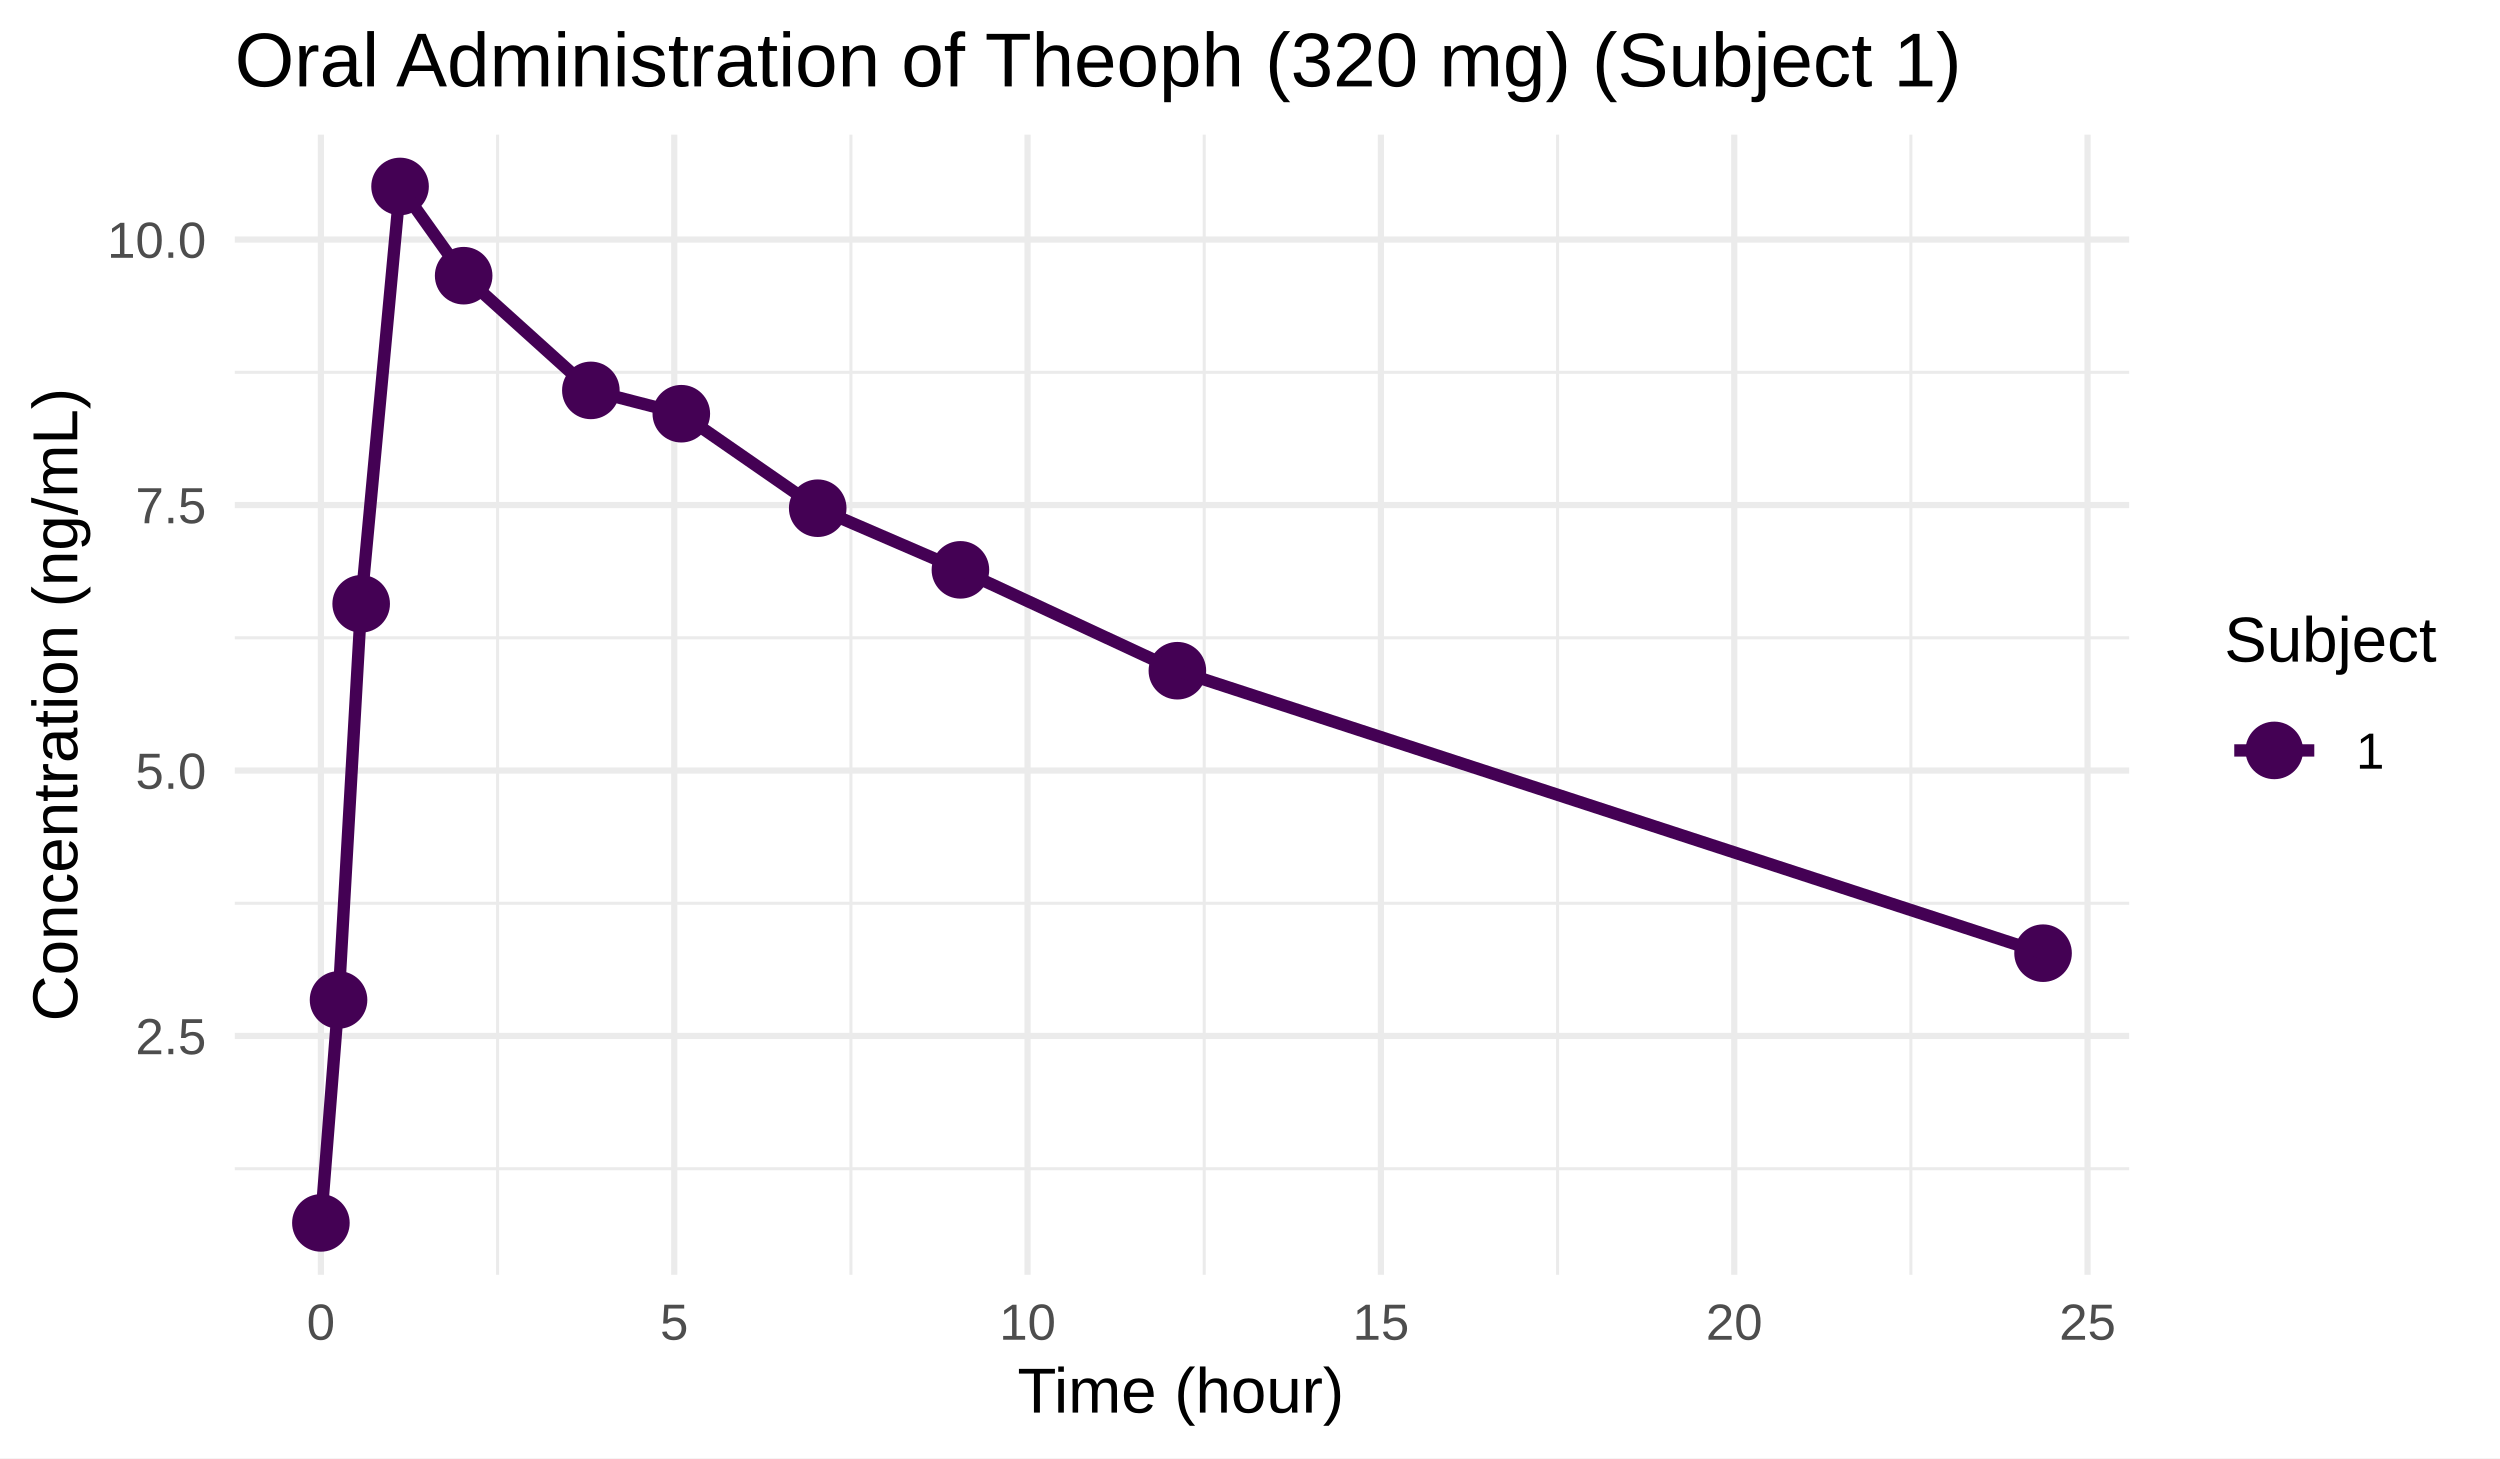
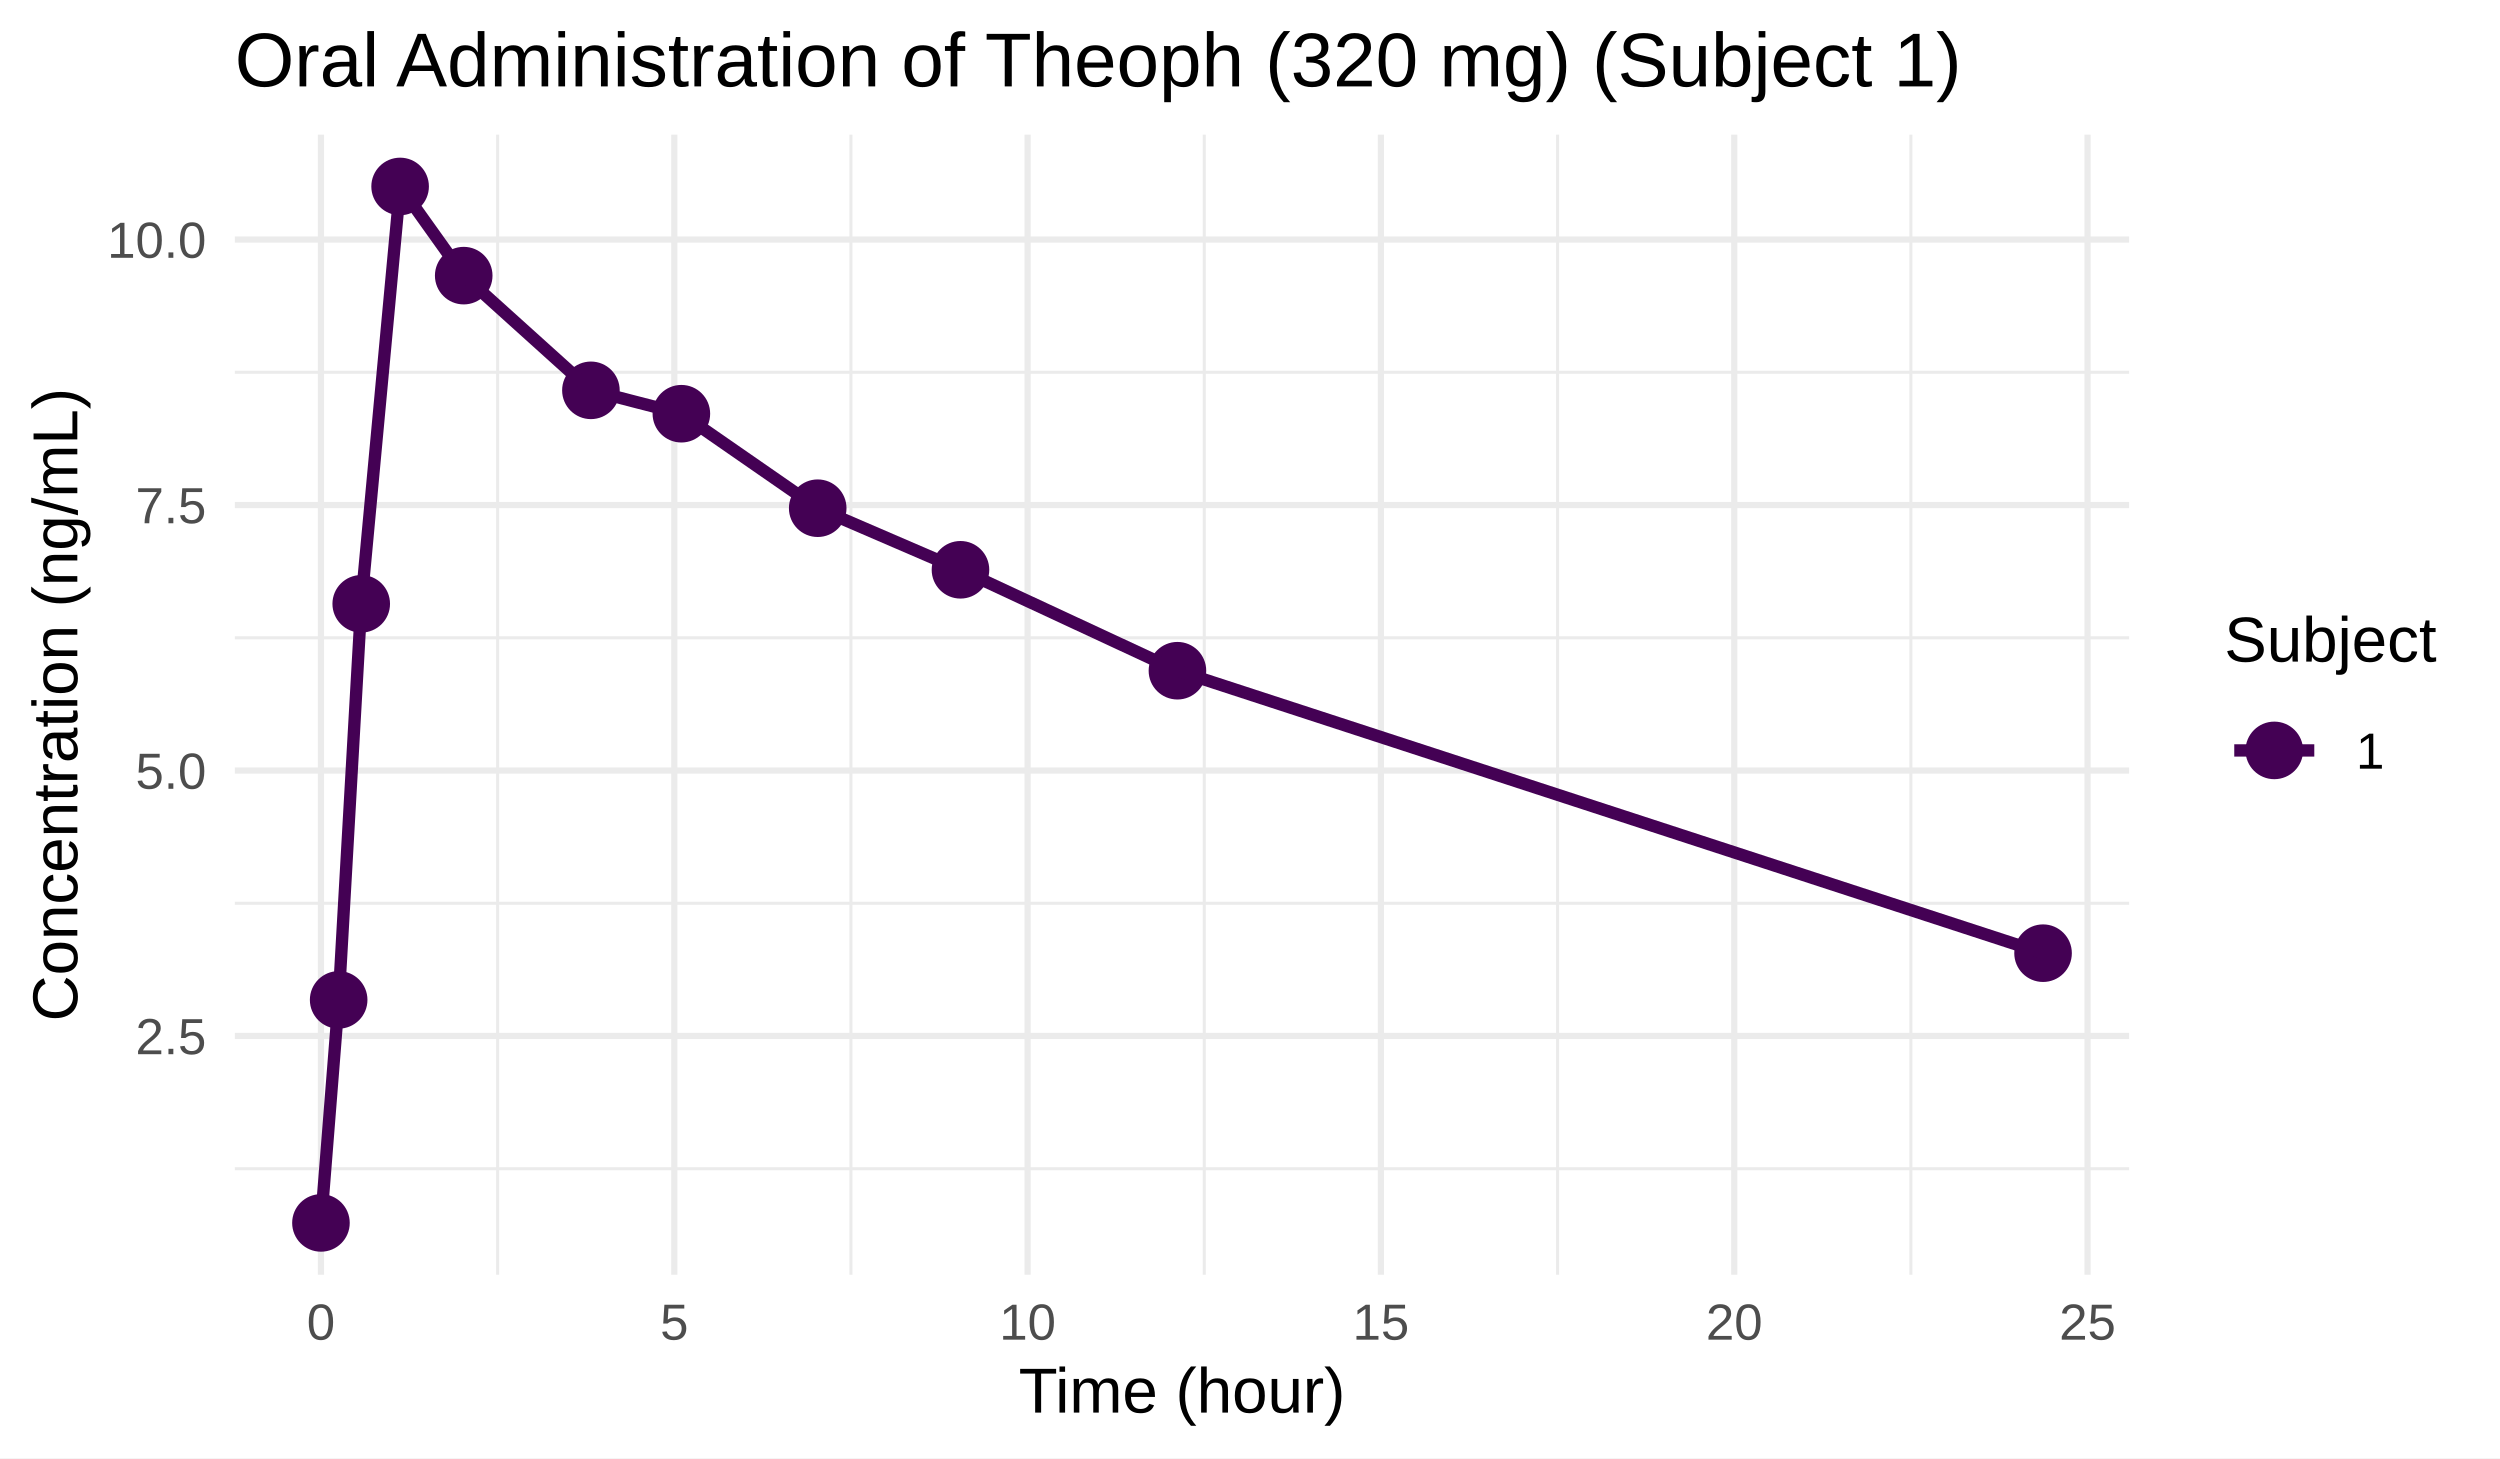
- <svg xmlns="http://www.w3.org/2000/svg" viewBox="0 0 432.00 252.00">
+ <svg xmlns="http://www.w3.org/2000/svg" class="svglite" width="432.00pt" height="252.00pt" viewBox="0 0 432.00 252.00">
  <defs>
    <style type="text/css">
-     line, polyline, polygon, path, rect, circle {
+     .svglite line, .svglite polyline, .svglite polygon, .svglite path, .svglite rect, .svglite circle {
      fill: none;
      stroke: #000000;
      stroke-linecap: round;
      stroke-linejoin: round;
      stroke-miterlimit: 10.00;
    }
  </style>
  </defs>
  <rect width="100%" height="100%" style="stroke: none; fill: #FFFFFF;" />
  <defs>
-     <clipPath id="cpNDAuNTd8MzY3LjkyfDIyMC4yOHwyMy4yNw==">
-       <rect x="40.57" y="23.27" width="327.35" height="197.01" />
-     </clipPath>
-   </defs>
-   <polyline points="40.57,201.96 367.92,201.96 " style="stroke-width: 0.53; stroke: #EBEBEB; stroke-linecap: butt;" clip-path="url(#cpNDAuNTd8MzY3LjkyfDIyMC4yOHwyMy4yNw==)" />
-   <polyline points="40.57,156.09 367.92,156.09 " style="stroke-width: 0.53; stroke: #EBEBEB; stroke-linecap: butt;" clip-path="url(#cpNDAuNTd8MzY3LjkyfDIyMC4yOHwyMy4yNw==)" />
-   <polyline points="40.57,110.21 367.92,110.21 " style="stroke-width: 0.53; stroke: #EBEBEB; stroke-linecap: butt;" clip-path="url(#cpNDAuNTd8MzY3LjkyfDIyMC4yOHwyMy4yNw==)" />
-   <polyline points="40.57,64.34 367.92,64.34 " style="stroke-width: 0.53; stroke: #EBEBEB; stroke-linecap: butt;" clip-path="url(#cpNDAuNTd8MzY3LjkyfDIyMC4yOHwyMy4yNw==)" />
-   <polyline points="85.98,220.28 85.98,23.27 " style="stroke-width: 0.53; stroke: #EBEBEB; stroke-linecap: butt;" clip-path="url(#cpNDAuNTd8MzY3LjkyfDIyMC4yOHwyMy4yNw==)" />
-   <polyline points="147.04,220.28 147.04,23.27 " style="stroke-width: 0.53; stroke: #EBEBEB; stroke-linecap: butt;" clip-path="url(#cpNDAuNTd8MzY3LjkyfDIyMC4yOHwyMy4yNw==)" />
-   <polyline points="208.09,220.28 208.09,23.27 " style="stroke-width: 0.53; stroke: #EBEBEB; stroke-linecap: butt;" clip-path="url(#cpNDAuNTd8MzY3LjkyfDIyMC4yOHwyMy4yNw==)" />
-   <polyline points="269.15,220.28 269.15,23.27 " style="stroke-width: 0.53; stroke: #EBEBEB; stroke-linecap: butt;" clip-path="url(#cpNDAuNTd8MzY3LjkyfDIyMC4yOHwyMy4yNw==)" />
-   <polyline points="330.20,220.28 330.20,23.27 " style="stroke-width: 0.53; stroke: #EBEBEB; stroke-linecap: butt;" clip-path="url(#cpNDAuNTd8MzY3LjkyfDIyMC4yOHwyMy4yNw==)" />
-   <polyline points="40.57,179.02 367.92,179.02 " style="stroke-width: 1.07; stroke: #EBEBEB; stroke-linecap: butt;" clip-path="url(#cpNDAuNTd8MzY3LjkyfDIyMC4yOHwyMy4yNw==)" />
-   <polyline points="40.57,133.15 367.92,133.15 " style="stroke-width: 1.07; stroke: #EBEBEB; stroke-linecap: butt;" clip-path="url(#cpNDAuNTd8MzY3LjkyfDIyMC4yOHwyMy4yNw==)" />
-   <polyline points="40.57,87.27 367.92,87.27 " style="stroke-width: 1.07; stroke: #EBEBEB; stroke-linecap: butt;" clip-path="url(#cpNDAuNTd8MzY3LjkyfDIyMC4yOHwyMy4yNw==)" />
-   <polyline points="40.57,41.40 367.92,41.40 " style="stroke-width: 1.07; stroke: #EBEBEB; stroke-linecap: butt;" clip-path="url(#cpNDAuNTd8MzY3LjkyfDIyMC4yOHwyMy4yNw==)" />
-   <polyline points="55.45,220.28 55.45,23.27 " style="stroke-width: 1.07; stroke: #EBEBEB; stroke-linecap: butt;" clip-path="url(#cpNDAuNTd8MzY3LjkyfDIyMC4yOHwyMy4yNw==)" />
-   <polyline points="116.51,220.28 116.51,23.27 " style="stroke-width: 1.07; stroke: #EBEBEB; stroke-linecap: butt;" clip-path="url(#cpNDAuNTd8MzY3LjkyfDIyMC4yOHwyMy4yNw==)" />
-   <polyline points="177.56,220.28 177.56,23.27 " style="stroke-width: 1.07; stroke: #EBEBEB; stroke-linecap: butt;" clip-path="url(#cpNDAuNTd8MzY3LjkyfDIyMC4yOHwyMy4yNw==)" />
-   <polyline points="238.62,220.28 238.62,23.27 " style="stroke-width: 1.07; stroke: #EBEBEB; stroke-linecap: butt;" clip-path="url(#cpNDAuNTd8MzY3LjkyfDIyMC4yOHwyMy4yNw==)" />
-   <polyline points="299.68,220.28 299.68,23.27 " style="stroke-width: 1.07; stroke: #EBEBEB; stroke-linecap: butt;" clip-path="url(#cpNDAuNTd8MzY3LjkyfDIyMC4yOHwyMy4yNw==)" />
-   <polyline points="360.73,220.28 360.73,23.27 " style="stroke-width: 1.07; stroke: #EBEBEB; stroke-linecap: butt;" clip-path="url(#cpNDAuNTd8MzY3LjkyfDIyMC4yOHwyMy4yNw==)" />
-   <circle cx="55.45" cy="211.32" r="4.62" style="stroke-width: 0.71; stroke: #440154; fill: #440154;" clip-path="url(#cpNDAuNTd8MzY3LjkyfDIyMC4yOHwyMy4yNw==)" />
-   <circle cx="58.50" cy="172.79" r="4.62" style="stroke-width: 0.71; stroke: #440154; fill: #440154;" clip-path="url(#cpNDAuNTd8MzY3LjkyfDIyMC4yOHwyMy4yNw==)" />
-   <circle cx="62.41" cy="104.34" r="4.62" style="stroke-width: 0.71; stroke: #440154; fill: #440154;" clip-path="url(#cpNDAuNTd8MzY3LjkyfDIyMC4yOHwyMy4yNw==)" />
-   <circle cx="69.13" cy="32.22" r="4.62" style="stroke-width: 0.71; stroke: #440154; fill: #440154;" clip-path="url(#cpNDAuNTd8MzY3LjkyfDIyMC4yOHwyMy4yNw==)" />
-   <circle cx="80.12" cy="47.64" r="4.62" style="stroke-width: 0.71; stroke: #440154; fill: #440154;" clip-path="url(#cpNDAuNTd8MzY3LjkyfDIyMC4yOHwyMy4yNw==)" />
-   <circle cx="102.10" cy="67.46" r="4.62" style="stroke-width: 0.71; stroke: #440154; fill: #440154;" clip-path="url(#cpNDAuNTd8MzY3LjkyfDIyMC4yOHwyMy4yNw==)" />
-   <circle cx="117.73" cy="71.49" r="4.62" style="stroke-width: 0.71; stroke: #440154; fill: #440154;" clip-path="url(#cpNDAuNTd8MzY3LjkyfDIyMC4yOHwyMy4yNw==)" />
-   <circle cx="141.30" cy="87.82" r="4.62" style="stroke-width: 0.71; stroke: #440154; fill: #440154;" clip-path="url(#cpNDAuNTd8MzY3LjkyfDIyMC4yOHwyMy4yNw==)" />
-   <circle cx="165.96" cy="98.47" r="4.62" style="stroke-width: 0.71; stroke: #440154; fill: #440154;" clip-path="url(#cpNDAuNTd8MzY3LjkyfDIyMC4yOHwyMy4yNw==)" />
-   <circle cx="203.45" cy="115.90" r="4.62" style="stroke-width: 0.71; stroke: #440154; fill: #440154;" clip-path="url(#cpNDAuNTd8MzY3LjkyfDIyMC4yOHwyMy4yNw==)" />
-   <circle cx="353.04" cy="164.71" r="4.62" style="stroke-width: 0.71; stroke: #440154; fill: #440154;" clip-path="url(#cpNDAuNTd8MzY3LjkyfDIyMC4yOHwyMy4yNw==)" />
-   <polyline points="55.45,211.32 58.50,172.79 62.41,104.34 69.13,32.22 80.12,47.64 102.10,67.46 117.73,71.49 141.30,87.82 165.96,98.47 203.45,115.90 353.04,164.71 " style="stroke-width: 2.13; stroke: #440154; stroke-linecap: butt;" clip-path="url(#cpNDAuNTd8MzY3LjkyfDIyMC4yOHwyMy4yNw==)" />
-   <defs>
-     <clipPath id="cpMC4wMHw0MzIuMDB8MjUyLjAwfDAuMDA=">
+     <clipPath id="cpMC4wMHw0MzIuMDB8MC4wMHwyNTIuMDA=">
      <rect x="0.00" y="0.00" width="432.00" height="252.00" />
    </clipPath>
  </defs>
-   <g clip-path="url(#cpMC4wMHw0MzIuMDB8MjUyLjAwfDAuMDA=)">
-     <text x="23.41" y="182.17" style="font-size: 8.80px; fill: #4D4D4D; font-family: Arial;" textLength="12.23px" lengthAdjust="spacingAndGlyphs">2.5</text>
+   <g clip-path="url(#cpMC4wMHw0MzIuMDB8MC4wMHwyNTIuMDA=)">
+ </g>
+   <defs>
+     <clipPath id="cpNDAuNTh8MzY3LjkyfDIzLjI3fDIyMC4yNw==">
+       <rect x="40.58" y="23.27" width="327.33" height="197.01" />
+     </clipPath>
+   </defs>
+   <g clip-path="url(#cpNDAuNTh8MzY3LjkyfDIzLjI3fDIyMC4yNw==)">
+     <polyline points="40.58,201.96 367.92,201.96 " style="stroke-width: 0.53; stroke: #EBEBEB; stroke-linecap: butt;" />
+     <polyline points="40.58,156.08 367.92,156.08 " style="stroke-width: 0.53; stroke: #EBEBEB; stroke-linecap: butt;" />
+     <polyline points="40.58,110.21 367.92,110.21 " style="stroke-width: 0.53; stroke: #EBEBEB; stroke-linecap: butt;" />
+     <polyline points="40.58,64.33 367.92,64.33 " style="stroke-width: 0.53; stroke: #EBEBEB; stroke-linecap: butt;" />
+     <polyline points="85.99,220.27 85.99,23.27 " style="stroke-width: 0.53; stroke: #EBEBEB; stroke-linecap: butt;" />
+     <polyline points="147.04,220.27 147.04,23.27 " style="stroke-width: 0.53; stroke: #EBEBEB; stroke-linecap: butt;" />
+     <polyline points="208.10,220.27 208.10,23.27 " style="stroke-width: 0.53; stroke: #EBEBEB; stroke-linecap: butt;" />
+     <polyline points="269.15,220.27 269.15,23.27 " style="stroke-width: 0.53; stroke: #EBEBEB; stroke-linecap: butt;" />
+     <polyline points="330.20,220.27 330.20,23.27 " style="stroke-width: 0.53; stroke: #EBEBEB; stroke-linecap: butt;" />
+     <polyline points="40.58,179.02 367.92,179.02 " style="stroke-width: 1.07; stroke: #EBEBEB; stroke-linecap: butt;" />
+     <polyline points="40.58,133.15 367.92,133.15 " style="stroke-width: 1.07; stroke: #EBEBEB; stroke-linecap: butt;" />
+     <polyline points="40.58,87.27 367.92,87.27 " style="stroke-width: 1.07; stroke: #EBEBEB; stroke-linecap: butt;" />
+     <polyline points="40.58,41.40 367.92,41.40 " style="stroke-width: 1.07; stroke: #EBEBEB; stroke-linecap: butt;" />
+     <polyline points="55.46,220.27 55.46,23.27 " style="stroke-width: 1.07; stroke: #EBEBEB; stroke-linecap: butt;" />
+     <polyline points="116.52,220.27 116.52,23.27 " style="stroke-width: 1.07; stroke: #EBEBEB; stroke-linecap: butt;" />
+     <polyline points="177.57,220.27 177.57,23.27 " style="stroke-width: 1.07; stroke: #EBEBEB; stroke-linecap: butt;" />
+     <polyline points="238.62,220.27 238.62,23.27 " style="stroke-width: 1.07; stroke: #EBEBEB; stroke-linecap: butt;" />
+     <polyline points="299.68,220.27 299.68,23.27 " style="stroke-width: 1.07; stroke: #EBEBEB; stroke-linecap: butt;" />
+     <polyline points="360.73,220.27 360.73,23.27 " style="stroke-width: 1.07; stroke: #EBEBEB; stroke-linecap: butt;" />
+     <circle cx="55.46" cy="211.32" r="4.62" style="stroke-width: 0.71; stroke: #440154; fill: #440154;" />
+     <circle cx="58.52" cy="172.78" r="4.62" style="stroke-width: 0.71; stroke: #440154; fill: #440154;" />
+     <circle cx="62.42" cy="104.34" r="4.62" style="stroke-width: 0.71; stroke: #440154; fill: #440154;" />
+     <circle cx="69.14" cy="32.22" r="4.62" style="stroke-width: 0.71; stroke: #440154; fill: #440154;" />
+     <circle cx="80.13" cy="47.63" r="4.62" style="stroke-width: 0.71; stroke: #440154; fill: #440154;" />
+     <circle cx="102.11" cy="67.45" r="4.62" style="stroke-width: 0.71; stroke: #440154; fill: #440154;" />
+     <circle cx="117.74" cy="71.49" r="4.62" style="stroke-width: 0.71; stroke: #440154; fill: #440154;" />
+     <circle cx="141.30" cy="87.82" r="4.62" style="stroke-width: 0.71; stroke: #440154; fill: #440154;" />
+     <circle cx="165.97" cy="98.46" r="4.62" style="stroke-width: 0.71; stroke: #440154; fill: #440154;" />
+     <circle cx="203.46" cy="115.90" r="4.62" style="stroke-width: 0.71; stroke: #440154; fill: #440154;" />
+     <circle cx="353.04" cy="164.71" r="4.62" style="stroke-width: 0.71; stroke: #440154; fill: #440154;" />
+     <polyline points="55.46,211.32 58.52,172.78 62.42,104.34 69.14,32.22 80.13,47.63 102.11,67.45 117.74,71.49 141.30,87.82 165.97,98.46 203.46,115.90 353.04,164.71 " style="stroke-width: 2.13; stroke: #440154; stroke-linecap: butt;" />
  </g>
-   <g clip-path="url(#cpMC4wMHw0MzIuMDB8MjUyLjAwfDAuMDA=)">
-     <text x="23.41" y="136.30" style="font-size: 8.80px; fill: #4D4D4D; font-family: Arial;" textLength="12.23px" lengthAdjust="spacingAndGlyphs">5.0</text>
-   </g>
-   <g clip-path="url(#cpMC4wMHw0MzIuMDB8MjUyLjAwfDAuMDA=)">
-     <text x="23.41" y="90.42" style="font-size: 8.80px; fill: #4D4D4D; font-family: Arial;" textLength="12.23px" lengthAdjust="spacingAndGlyphs">7.5</text>
-   </g>
-   <g clip-path="url(#cpMC4wMHw0MzIuMDB8MjUyLjAwfDAuMDA=)">
-     <text x="18.51" y="44.55" style="font-size: 8.80px; fill: #4D4D4D; font-family: Arial;" textLength="17.13px" lengthAdjust="spacingAndGlyphs">10.0</text>
-   </g>
-   <g clip-path="url(#cpMC4wMHw0MzIuMDB8MjUyLjAwfDAuMDA=)">
-     <text x="53.00" y="231.51" style="font-size: 8.80px; fill: #4D4D4D; font-family: Arial;" textLength="4.89px" lengthAdjust="spacingAndGlyphs">0</text>
-   </g>
-   <g clip-path="url(#cpMC4wMHw0MzIuMDB8MjUyLjAwfDAuMDA=)">
-     <text x="114.06" y="231.51" style="font-size: 8.80px; fill: #4D4D4D; font-family: Arial;" textLength="4.89px" lengthAdjust="spacingAndGlyphs">5</text>
-   </g>
-   <g clip-path="url(#cpMC4wMHw0MzIuMDB8MjUyLjAwfDAuMDA=)">
-     <text x="172.67" y="231.51" style="font-size: 8.80px; fill: #4D4D4D; font-family: Arial;" textLength="9.79px" lengthAdjust="spacingAndGlyphs">10</text>
-   </g>
-   <g clip-path="url(#cpMC4wMHw0MzIuMDB8MjUyLjAwfDAuMDA=)">
-     <text x="233.73" y="231.51" style="font-size: 8.80px; fill: #4D4D4D; font-family: Arial;" textLength="9.79px" lengthAdjust="spacingAndGlyphs">15</text>
-   </g>
-   <g clip-path="url(#cpMC4wMHw0MzIuMDB8MjUyLjAwfDAuMDA=)">
-     <text x="294.78" y="231.51" style="font-size: 8.80px; fill: #4D4D4D; font-family: Arial;" textLength="9.79px" lengthAdjust="spacingAndGlyphs">20</text>
-   </g>
-   <g clip-path="url(#cpMC4wMHw0MzIuMDB8MjUyLjAwfDAuMDA=)">
-     <text x="355.84" y="231.51" style="font-size: 8.80px; fill: #4D4D4D; font-family: Arial;" textLength="9.79px" lengthAdjust="spacingAndGlyphs">25</text>
-   </g>
-   <g clip-path="url(#cpMC4wMHw0MzIuMDB8MjUyLjAwfDAuMDA=)">
-     <text x="175.82" y="244.10" style="font-size: 11.00px; font-family: Arial;" textLength="56.84px" lengthAdjust="spacingAndGlyphs">Time (hour)</text>
-   </g>
-   <g clip-path="url(#cpMC4wMHw0MzIuMDB8MjUyLjAwfDAuMDA=)">
-     <text transform="translate(13.35,176.49) rotate(-90)" style="font-size: 11.00px; font-family: Arial;" textLength="109.44px" lengthAdjust="spacingAndGlyphs">Concentration (ng/mL)</text>
-   </g>
-   <g clip-path="url(#cpMC4wMHw0MzIuMDB8MjUyLjAwfDAuMDA=)">
-     <text x="384.36" y="114.33" style="font-size: 11.00px; font-family: Arial;" textLength="36.69px" lengthAdjust="spacingAndGlyphs">Subject</text>
-   </g>
-   <circle cx="393.00" cy="129.67" r="4.62" style="stroke-width: 0.71; stroke: #440154; fill: #440154;" clip-path="url(#cpMC4wMHw0MzIuMDB8MjUyLjAwfDAuMDA=)" />
-   <line x1="386.08" y1="129.67" x2="399.91" y2="129.67" style="stroke-width: 2.13; stroke: #440154; stroke-linecap: butt;" clip-path="url(#cpMC4wMHw0MzIuMDB8MjUyLjAwfDAuMDA=)" />
-   <g clip-path="url(#cpMC4wMHw0MzIuMDB8MjUyLjAwfDAuMDA=)">
-     <text x="407.12" y="132.82" style="font-size: 8.80px; font-family: Arial;" textLength="4.89px" lengthAdjust="spacingAndGlyphs">1</text>
-   </g>
-   <g clip-path="url(#cpMC4wMHw0MzIuMDB8MjUyLjAwfDAuMDA=)">
-     <text x="40.57" y="14.93" style="font-size: 13.20px; font-family: Arial;" textLength="299.33px" lengthAdjust="spacingAndGlyphs">Oral Administration of Theoph (320 mg) (Subject 1)</text>
+   <g clip-path="url(#cpMC4wMHw0MzIuMDB8MC4wMHwyNTIuMDA=)">
+     <text x="35.65" y="182.17" text-anchor="end" style="font-size: 8.80px; fill: #4D4D4D; font-family: Arial;" textLength="12.24px" lengthAdjust="spacingAndGlyphs">2.5</text>
+     <text x="35.65" y="136.30" text-anchor="end" style="font-size: 8.80px; fill: #4D4D4D; font-family: Arial;" textLength="12.24px" lengthAdjust="spacingAndGlyphs">5.0</text>
+     <text x="35.65" y="90.42" text-anchor="end" style="font-size: 8.80px; fill: #4D4D4D; font-family: Arial;" textLength="12.24px" lengthAdjust="spacingAndGlyphs">7.5</text>
+     <text x="35.65" y="44.55" text-anchor="end" style="font-size: 8.80px; fill: #4D4D4D; font-family: Arial;" textLength="17.14px" lengthAdjust="spacingAndGlyphs">10.0</text>
+     <text x="55.46" y="231.50" text-anchor="middle" style="font-size: 8.80px; fill: #4D4D4D; font-family: Arial;" textLength="4.90px" lengthAdjust="spacingAndGlyphs">0</text>
+     <text x="116.52" y="231.50" text-anchor="middle" style="font-size: 8.80px; fill: #4D4D4D; font-family: Arial;" textLength="4.90px" lengthAdjust="spacingAndGlyphs">5</text>
+     <text x="177.57" y="231.50" text-anchor="middle" style="font-size: 8.80px; fill: #4D4D4D; font-family: Arial;" textLength="9.79px" lengthAdjust="spacingAndGlyphs">10</text>
+     <text x="238.62" y="231.50" text-anchor="middle" style="font-size: 8.80px; fill: #4D4D4D; font-family: Arial;" textLength="9.79px" lengthAdjust="spacingAndGlyphs">15</text>
+     <text x="299.68" y="231.50" text-anchor="middle" style="font-size: 8.80px; fill: #4D4D4D; font-family: Arial;" textLength="9.79px" lengthAdjust="spacingAndGlyphs">20</text>
+     <text x="360.73" y="231.50" text-anchor="middle" style="font-size: 8.80px; fill: #4D4D4D; font-family: Arial;" textLength="9.79px" lengthAdjust="spacingAndGlyphs">25</text>
+     <text x="204.25" y="244.10" text-anchor="middle" style="font-size: 11.00px; font-family: Arial;" textLength="56.45px" lengthAdjust="spacingAndGlyphs">Time (hour)</text>
+     <text transform="translate(13.36,121.77) rotate(-90)" text-anchor="middle" style="font-size: 11.00px; font-family: Arial;" textLength="109.48px" lengthAdjust="spacingAndGlyphs">Concentration (ng/mL)</text>
+     <text x="384.36" y="114.33" style="font-size: 11.00px; font-family: Arial;" textLength="36.70px" lengthAdjust="spacingAndGlyphs">Subject</text>
+     <circle cx="393.00" cy="129.67" r="4.62" style="stroke-width: 0.71; stroke: #440154; fill: #440154;" />
+     <line x1="386.08" y1="129.67" x2="399.91" y2="129.67" style="stroke-width: 2.13; stroke: #440154; stroke-linecap: butt;" />
+     <text x="407.12" y="132.82" style="font-size: 8.80px; font-family: Arial;" textLength="4.90px" lengthAdjust="spacingAndGlyphs">1</text>
+     <text x="40.58" y="14.93" style="font-size: 13.20px; font-family: Arial;" textLength="298.17px" lengthAdjust="spacingAndGlyphs">Oral Administration of Theoph (320 mg) (Subject 1)</text>
  </g>
</svg>
